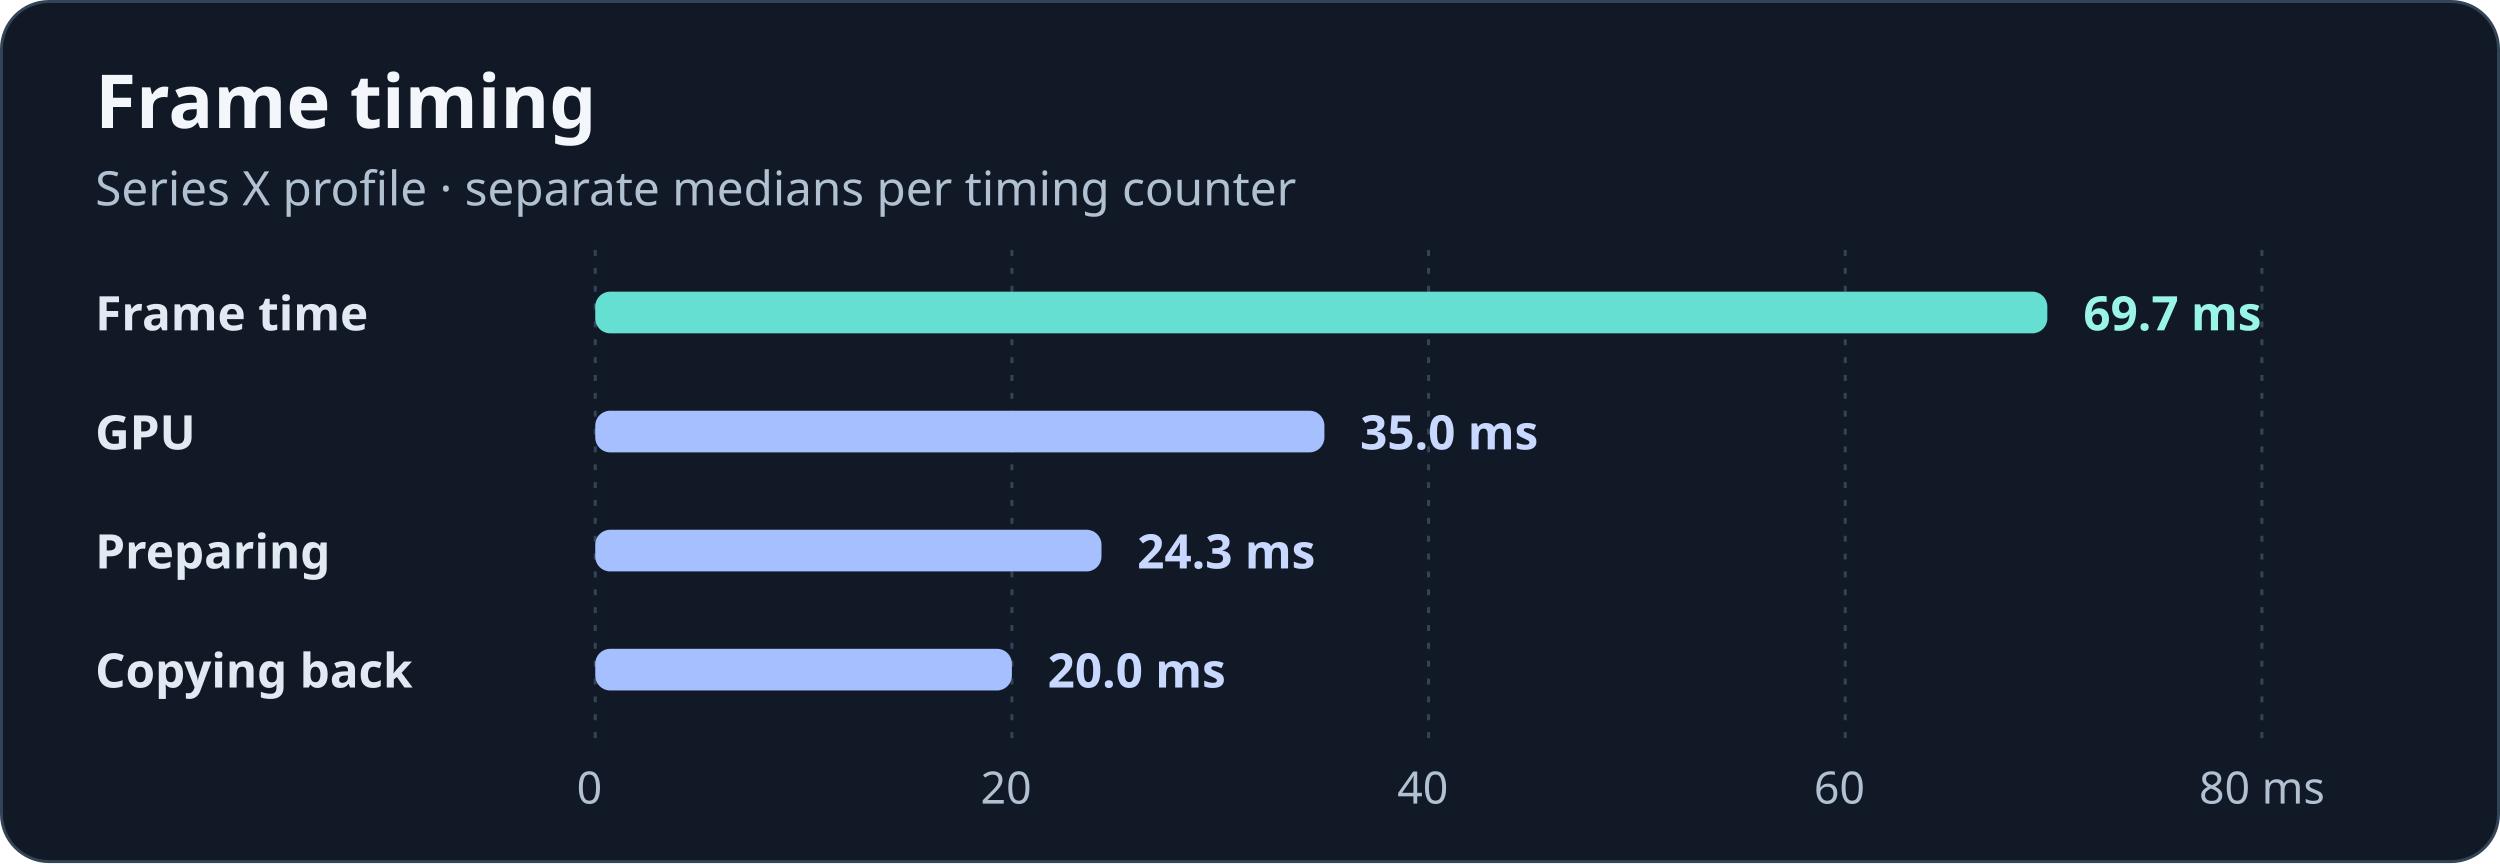
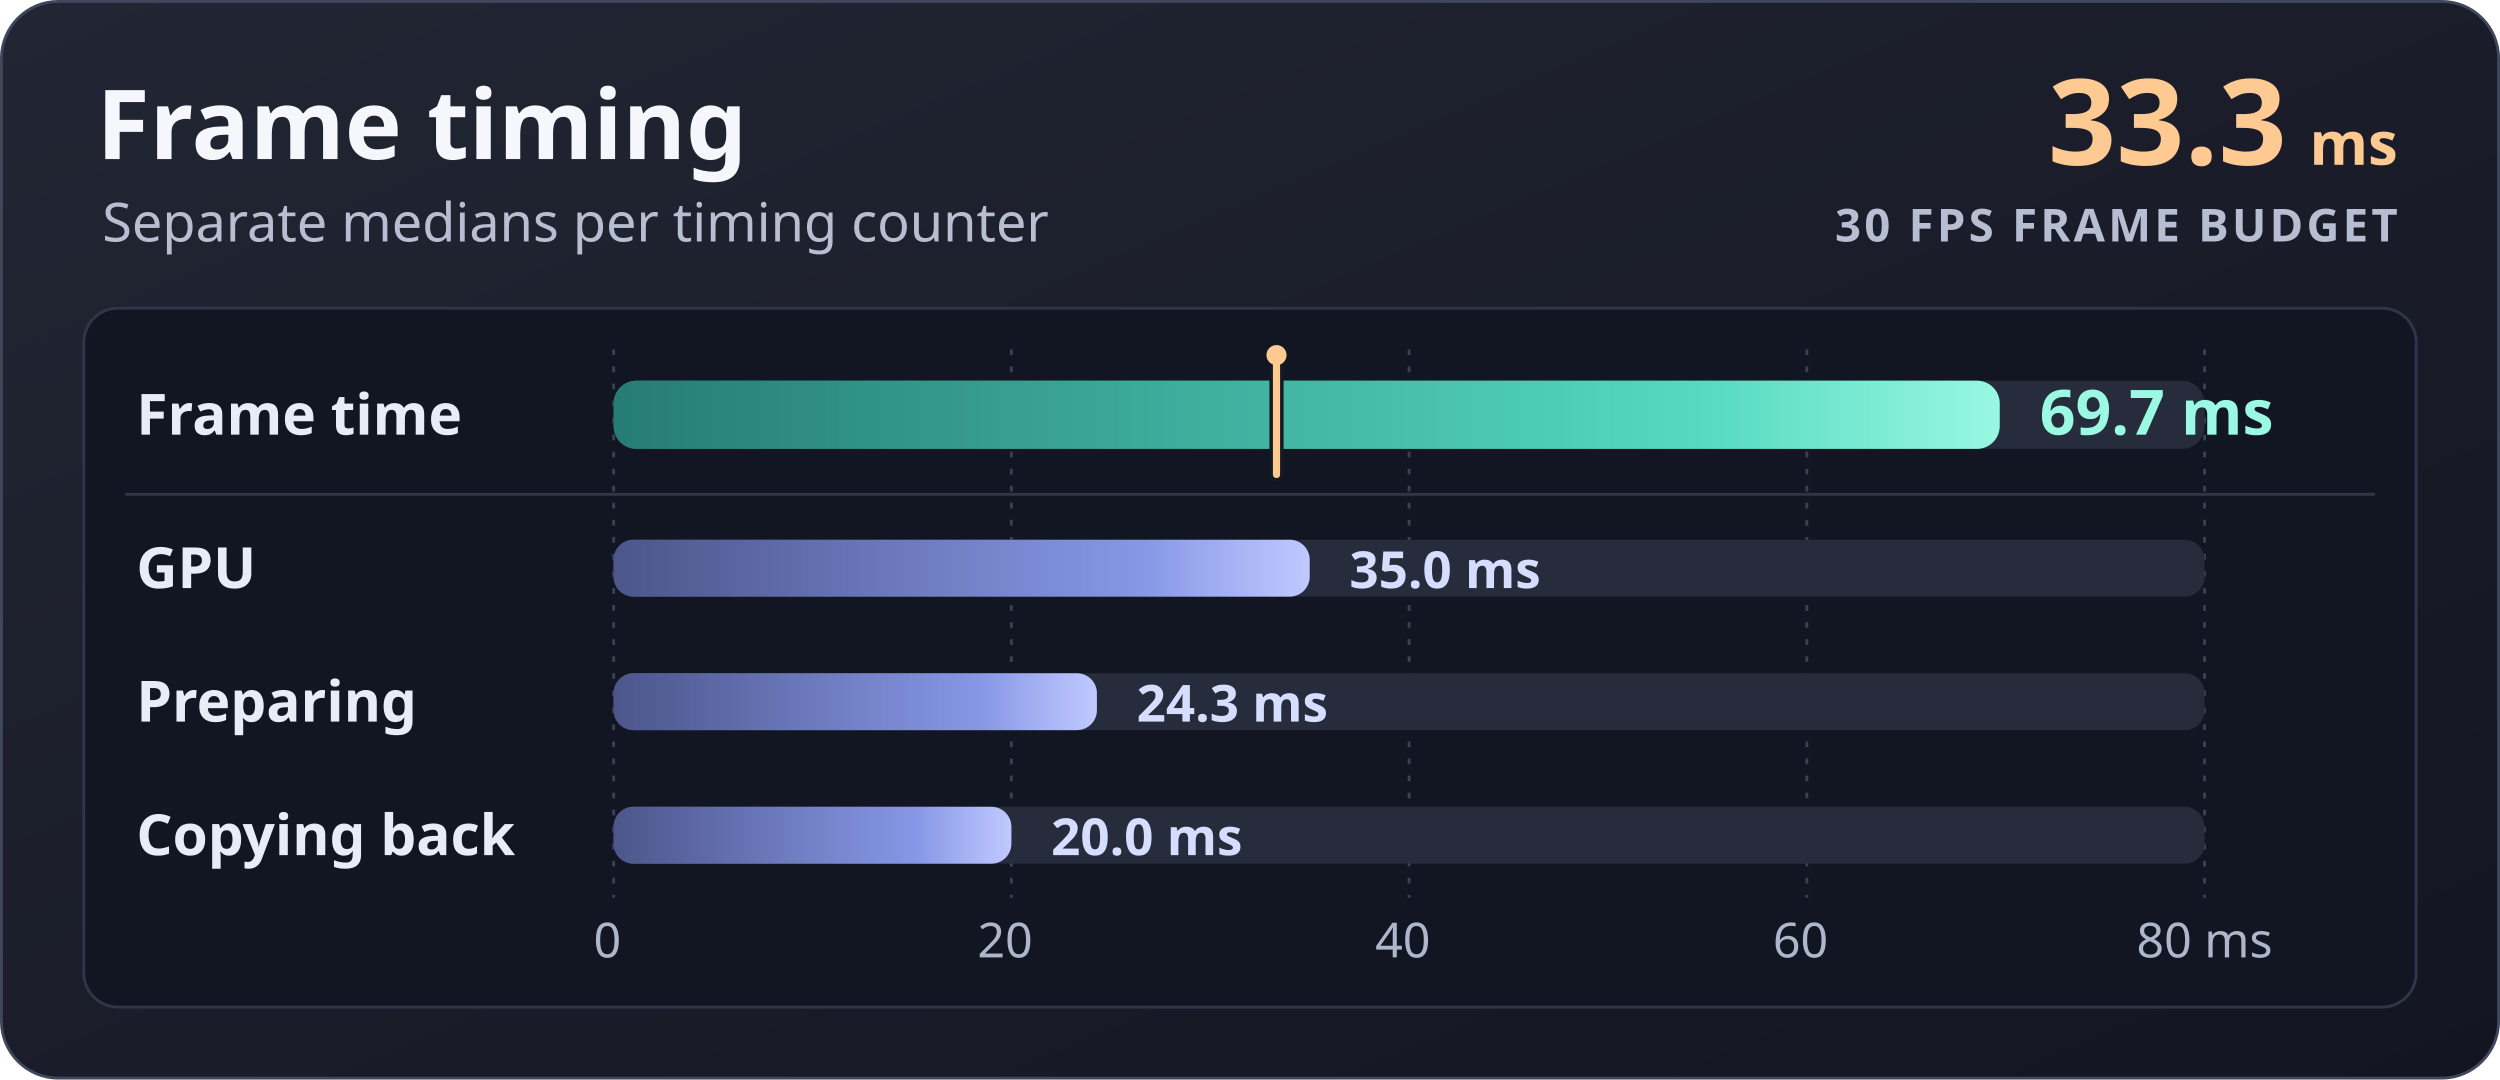
- <svg xmlns="http://www.w3.org/2000/svg" width="840" height="290" viewBox="0 0 840 290" role="img" aria-labelledby="title description">
+ <svg xmlns="http://www.w3.org/2000/svg" width="880" height="380" viewBox="0 0 880 380" role="img" aria-labelledby="title description">
  <defs>
-     <linearGradient id="shine">
-       <stop stop-color="#FFF" stop-opacity="0" />
-       <stop offset=".6" stop-color="#FFF" stop-opacity=".58" />
-       <stop offset="1" stop-color="#FFF" stop-opacity="0" />
+     <linearGradient id="panel" x2="1" y2="1" gradientUnits="objectBoundingBox">
+       <stop stop-color="#222533" />
+       <stop offset="1" stop-color="#131620" />
    </linearGradient>
-     <clipPath id="bars">
-       <rect x="200" y="98" width="487.9" height="14" rx="5" />
-       <rect x="200" y="138" width="245" height="14" rx="5" />
-       <rect x="200" y="178" width="170.1" height="14" rx="5" />
-       <rect x="200" y="218" width="140" height="14" rx="5" />
-     </clipPath>
+     <linearGradient id="frame">
+       <stop stop-color="#267C75" />
+       <stop offset=".78" stop-color="#54D9BF" />
+       <stop offset="1" stop-color="#9AF8E3" />
+     </linearGradient>
+     <linearGradient id="counter">
+       <stop stop-color="#4C568B" />
+       <stop offset=".76" stop-color="#8797E6" />
+       <stop offset="1" stop-color="#C0C9FF" />
+     </linearGradient>
  </defs>
-   <style>text { font-family: system-ui, 'Segoe UI', sans-serif; }</style>
-   <rect x=".5" y=".5" width="839" height="289" rx="16" fill="#101925" stroke="#344457" />
-   <text x="32" y="43" fill="#F3F7FB" font-size="25" font-weight="700">Frame timing</text>
-   <text x="32" y="69" fill="#B1C1D2" font-size="16">Series X profile · separate medians per timing counter</text>
-   <path d="M200 84v164m140-164v164m140-164v164m140-164v164m140-164v164" stroke="#344457" stroke-dasharray="2 4" />
-   <g fill="#E1EAF2" font-size="16" font-weight="600">
-     <text x="32" y="111">Frame time</text>
-     <text x="32" y="151">GPU</text>
-     <text x="32" y="191">Preparing</text>
-     <text x="32" y="231">Copying back</text>
+   <style>
+     text { font-family: system-ui, 'Segoe UI', sans-serif; font-variant-numeric: tabular-nums; }
+     .muted { fill: #B7BED2; }
+     .row { fill: #E8ECF6; font-size: 20px; font-weight: 620; }
+     .tick { fill: #ADB6CB; font-size: 17px; text-anchor: middle; }
+   </style>
+   <rect x=".5" y=".5" width="879" height="379" rx="20" fill="url(#panel)" stroke="#40475C" />
+   <text x="34" y="56" fill="#F5F7FC" font-size="34" font-weight="730">Frame timing</text>
+   <text x="36" y="85" class="muted" font-size="19">Separate medians per timing counter</text>
+   <text x="844" y="58" fill="#FFCA92" font-size="42" font-weight="740" text-anchor="end">33.3<tspan dx="8" font-size="21" font-weight="600">ms</tspan>
+   </text>
+   <text x="844" y="85" class="muted" font-size="16" font-weight="650" letter-spacing="1.15" text-anchor="end">30 FPS FRAME BUDGET</text>
+   <rect x="29.5" y="108.5" width="821" height="246" rx="12" fill="#121622" stroke="#30364A" />
+   <path d="M216 123v193m140-193v193m140-193v193m140-193v193m140-193v193" fill="none" stroke="#384156" stroke-dasharray="2 4" />
+   <path d="M44 174h792" stroke="#30364A" />
+   <g fill="#262C3C">
+     <rect x="216" y="134" width="560" height="24" rx="8" />
+     <rect x="216" y="190" width="560" height="20" rx="7" />
+     <rect x="216" y="237" width="560" height="20" rx="7" />
+     <rect x="216" y="284" width="560" height="20" rx="7" />
  </g>
-   <rect x="200" y="98" width="487.9" height="14" rx="5" fill="#65DFD1" />
-   <g fill="#A5BFFF">
-     <rect x="200" y="138" width="245" height="14" rx="5" />
-     <rect x="200" y="178" width="170.1" height="14" rx="5" />
-     <rect x="200" y="218" width="140" height="14" rx="5" />
+   <rect x="216" y="134" width="487.9" height="24" rx="8" fill="#24524F" />
+   <g fill="#414A73">
+     <rect x="216" y="190" width="245" height="20" rx="7" />
+     <rect x="216" y="237" width="170.1" height="20" rx="7" />
+     <rect x="216" y="284" width="140" height="20" rx="7" />
  </g>
-   <g clip-path="url(#bars)">
-     <rect x="114" y="90" width="86" height="150" fill="url(#shine)">
-       <animate attributeName="x" values="114; 114; 688; 688" keyTimes="0; .09; .61; 1" dur="6s" repeatCount="indefinite" />
+   <g>
+     <animate attributeName="opacity" values="1;1;0;0;1" keyTimes="0;.86;.95;.985;1" dur="8s" repeatCount="indefinite" />
+     <rect x="216" y="134" width="487.9" height="24" rx="8" fill="url(#frame)">
+       <animate attributeName="width" values="0;0;487.9;487.9;0;0" keyTimes="0;.035;.27;.95;.985;1" calcMode="spline" keySplines="0 0 1 1;.32 .12 .26 1;0 0 1 1;0 0 1 1;0 0 1 1" dur="8s" repeatCount="indefinite" />
    </rect>
+     <g fill="url(#counter)">
+       <rect x="216" y="190" width="245" height="20" rx="7">
+         <animate attributeName="width" values="0;0;245;245;0;0" keyTimes="0;.155;.34;.95;.985;1" calcMode="spline" keySplines="0 0 1 1;.32 .12 .26 1;0 0 1 1;0 0 1 1;0 0 1 1" dur="8s" repeatCount="indefinite" />
+       </rect>
+       <rect x="216" y="237" width="170.1" height="20" rx="7">
+         <animate attributeName="width" values="0;0;170.1;170.1;0;0" keyTimes="0;.225;.41;.95;.985;1" calcMode="spline" keySplines="0 0 1 1;.32 .12 .26 1;0 0 1 1;0 0 1 1;0 0 1 1" dur="8s" repeatCount="indefinite" />
+       </rect>
+       <rect x="216" y="284" width="140" height="20" rx="7">
+         <animate attributeName="width" values="0;0;140;140;0;0" keyTimes="0;.295;.48;.95;.985;1" calcMode="spline" keySplines="0 0 1 1;.32 .12 .26 1;0 0 1 1;0 0 1 1;0 0 1 1" dur="8s" repeatCount="indefinite" />
+       </rect>
+     </g>
  </g>
-   <g fill="#C9D8FF" font-size="16" font-weight="700">
-     <text x="700" y="111" fill="#9AF5E9">69.7 ms</text>
-     <text x="457" y="151">35.0 ms</text>
-     <text x="382.1" y="191">24.3 ms</text>
-     <text x="352" y="231">20.0 ms</text>
+   <path d="M449.33 125v42" stroke="#131A23" stroke-width="5" stroke-linecap="round" />
+   <path d="M449.33 125v42" stroke="#BC9068" stroke-width="2.5" stroke-linecap="round" />
+   <circle cx="449.33" cy="125" r="3.5" fill="#BC9068" />
+   <g stroke="#FFCA92" stroke-linecap="round">
+     <animate attributeName="opacity" values="1;1;0;0;1" keyTimes="0;.86;.95;.985;1" dur="8s" repeatCount="indefinite" />
+     <path d="M449.33 125v42" stroke-width="2.5" stroke-dasharray="42" stroke-dashoffset="0">
+       <animate attributeName="stroke-dashoffset" values="42;42;0;0;42;42" keyTimes="0;.13;.24;.95;.985;1" dur="8s" repeatCount="indefinite" />
+     </path>
+     <circle cx="449.33" cy="125" r="3.5" fill="#FFCA92" stroke="none">
+       <animate attributeName="opacity" values="0;0;1;1;0;0" keyTimes="0;.12;.17;.95;.985;1" dur="8s" repeatCount="indefinite" />
+     </circle>
  </g>
-   <text y="270" fill="#B1C1D2" font-size="15" text-anchor="middle">
-     <tspan x="200">0</tspan>
-     <tspan x="340">20</tspan>
-     <tspan x="480">40</tspan>
-     <tspan x="620">60</tspan>
-     <tspan x="760">80 ms</tspan>
+   <text x="48" y="153" class="row">Frame time</text>
+   <text x="48" y="207" class="row">GPU</text>
+   <text x="48" y="254" class="row">Preparing</text>
+   <text x="48" y="301" class="row">Copying back</text>
+   <g fill="#D6DEFF" font-size="18" font-weight="690">
+     <text x="718" y="153" fill="#9AF8E3" font-size="22">69.7 ms</text>
+     <text x="475" y="207">35.0 ms</text>
+     <text x="400.1" y="254">24.3 ms</text>
+     <text x="370" y="301">20.0 ms</text>
+   </g>
+   <text y="337" class="tick">
+     <tspan x="216">0</tspan>
+     <tspan x="356">20</tspan>
+     <tspan x="496">40</tspan>
+     <tspan x="636">60</tspan>
+     <tspan x="776">80 ms</tspan>
  </text>
</svg>
